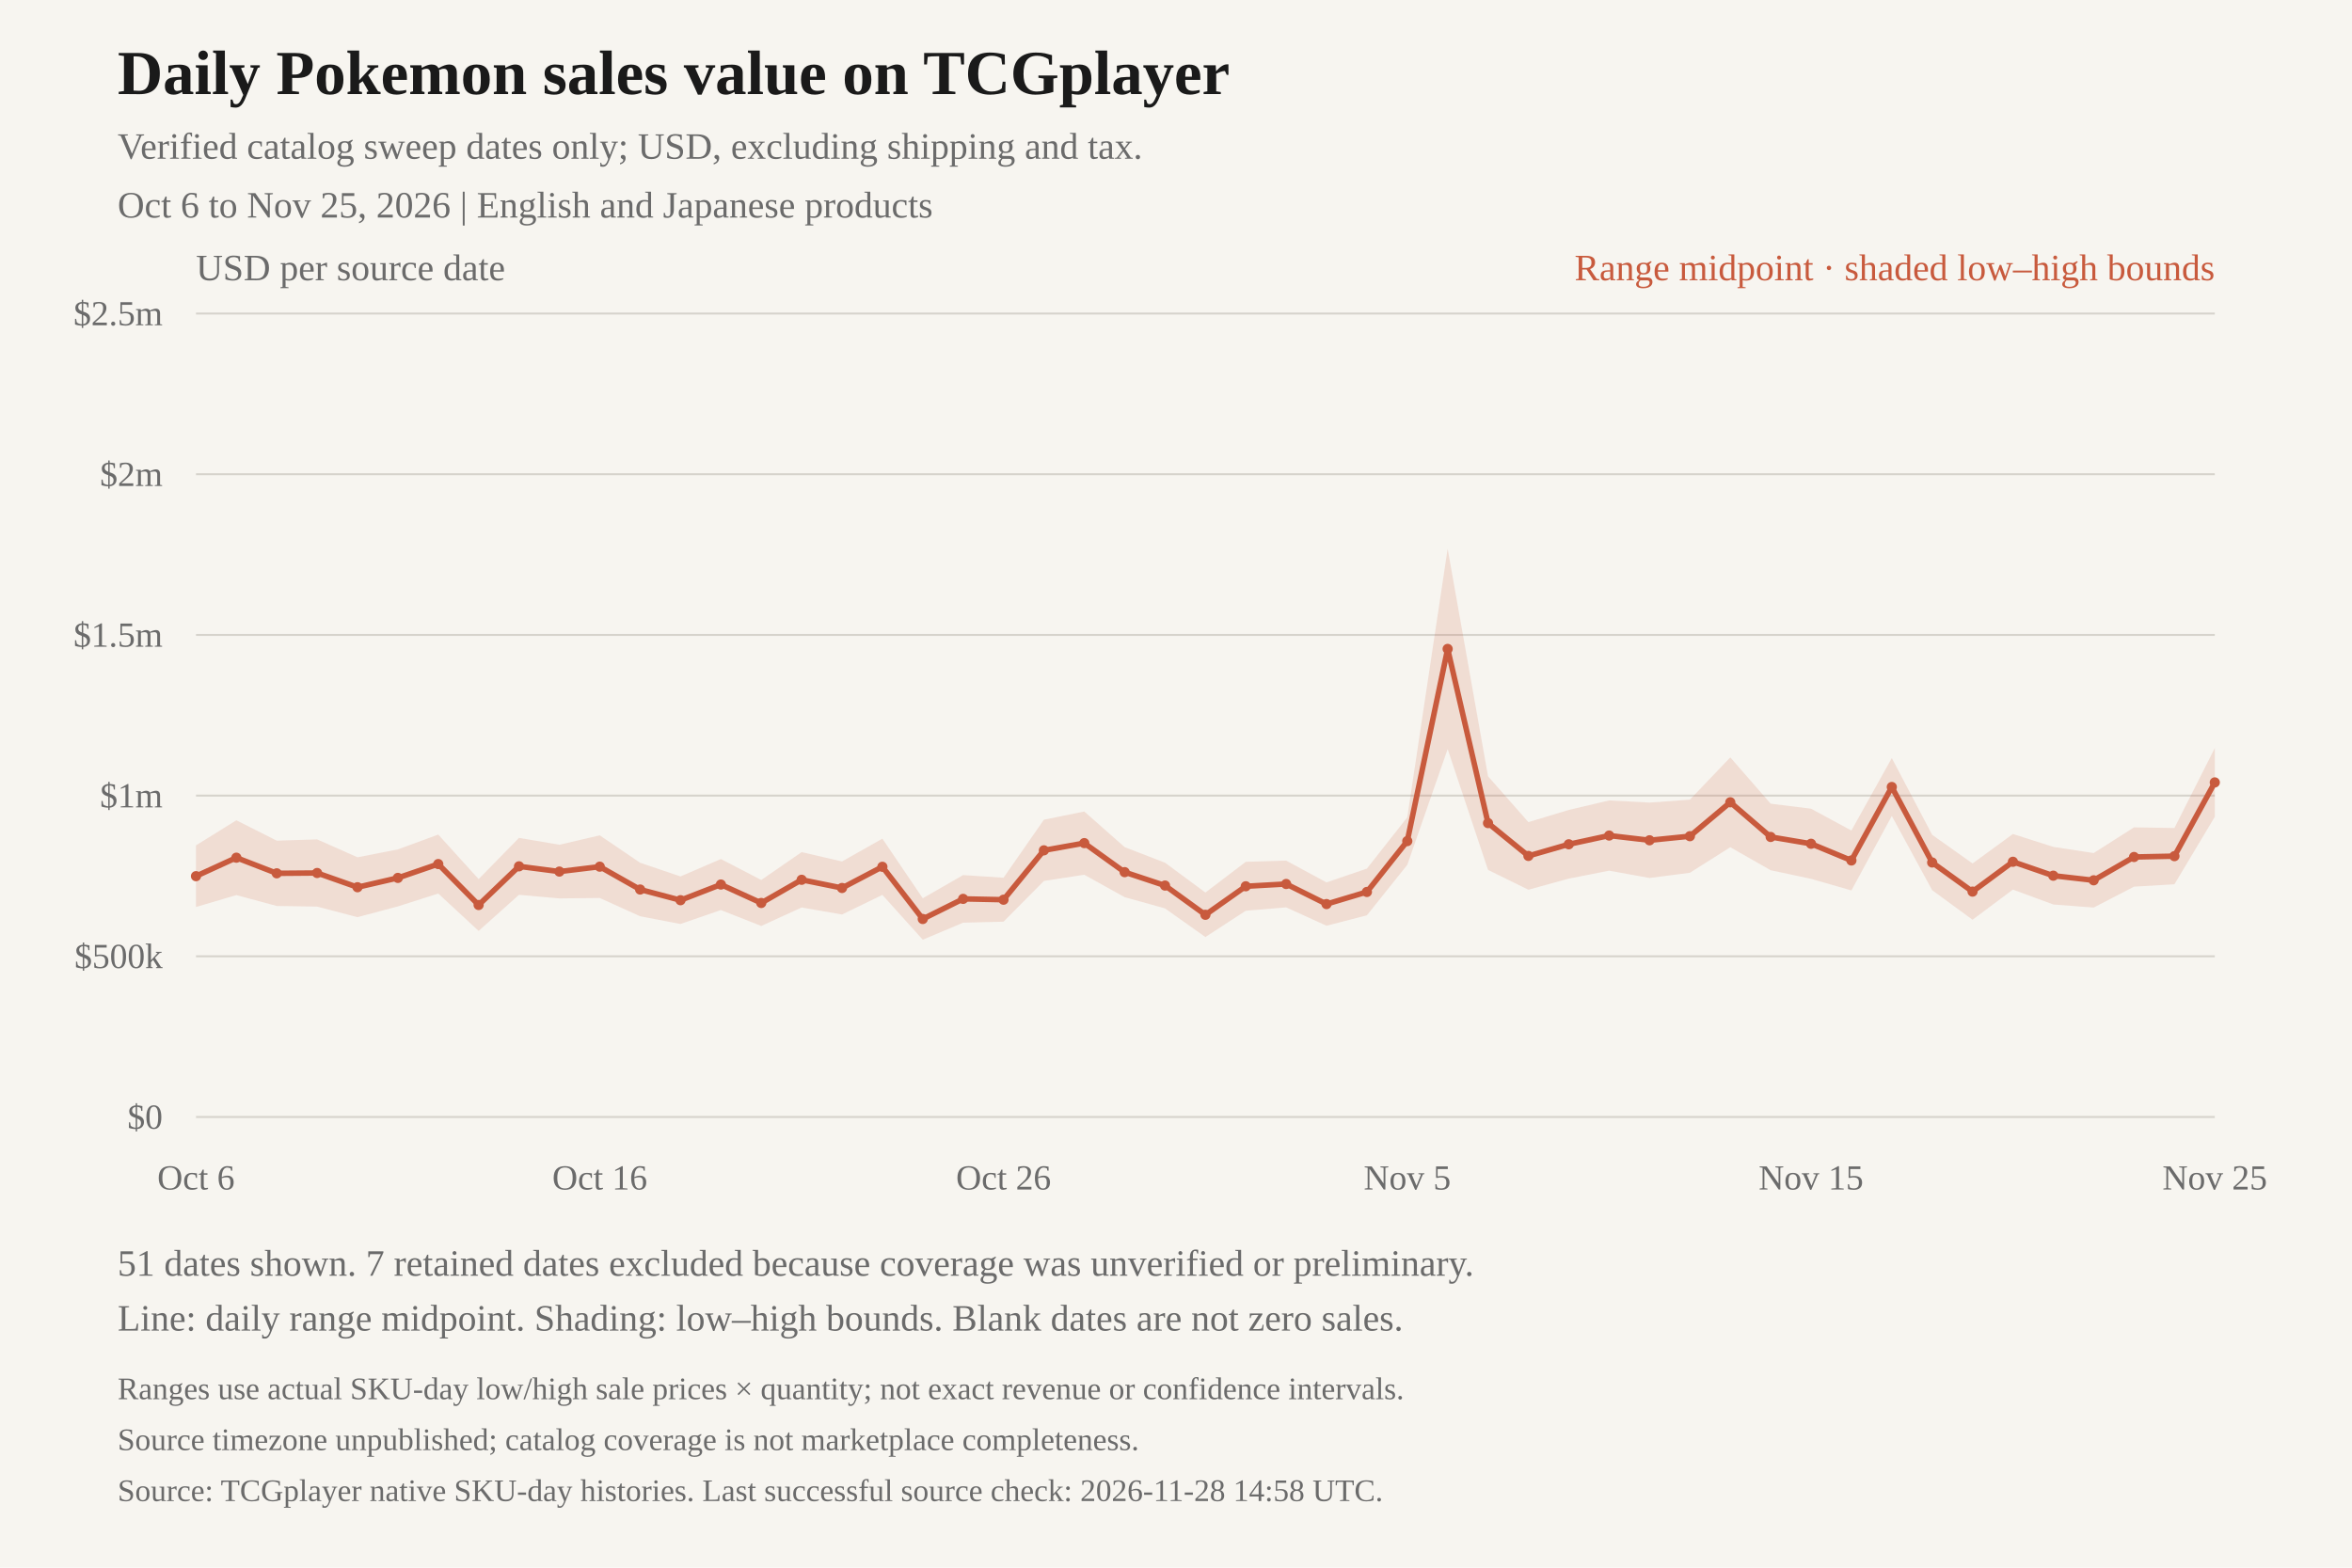
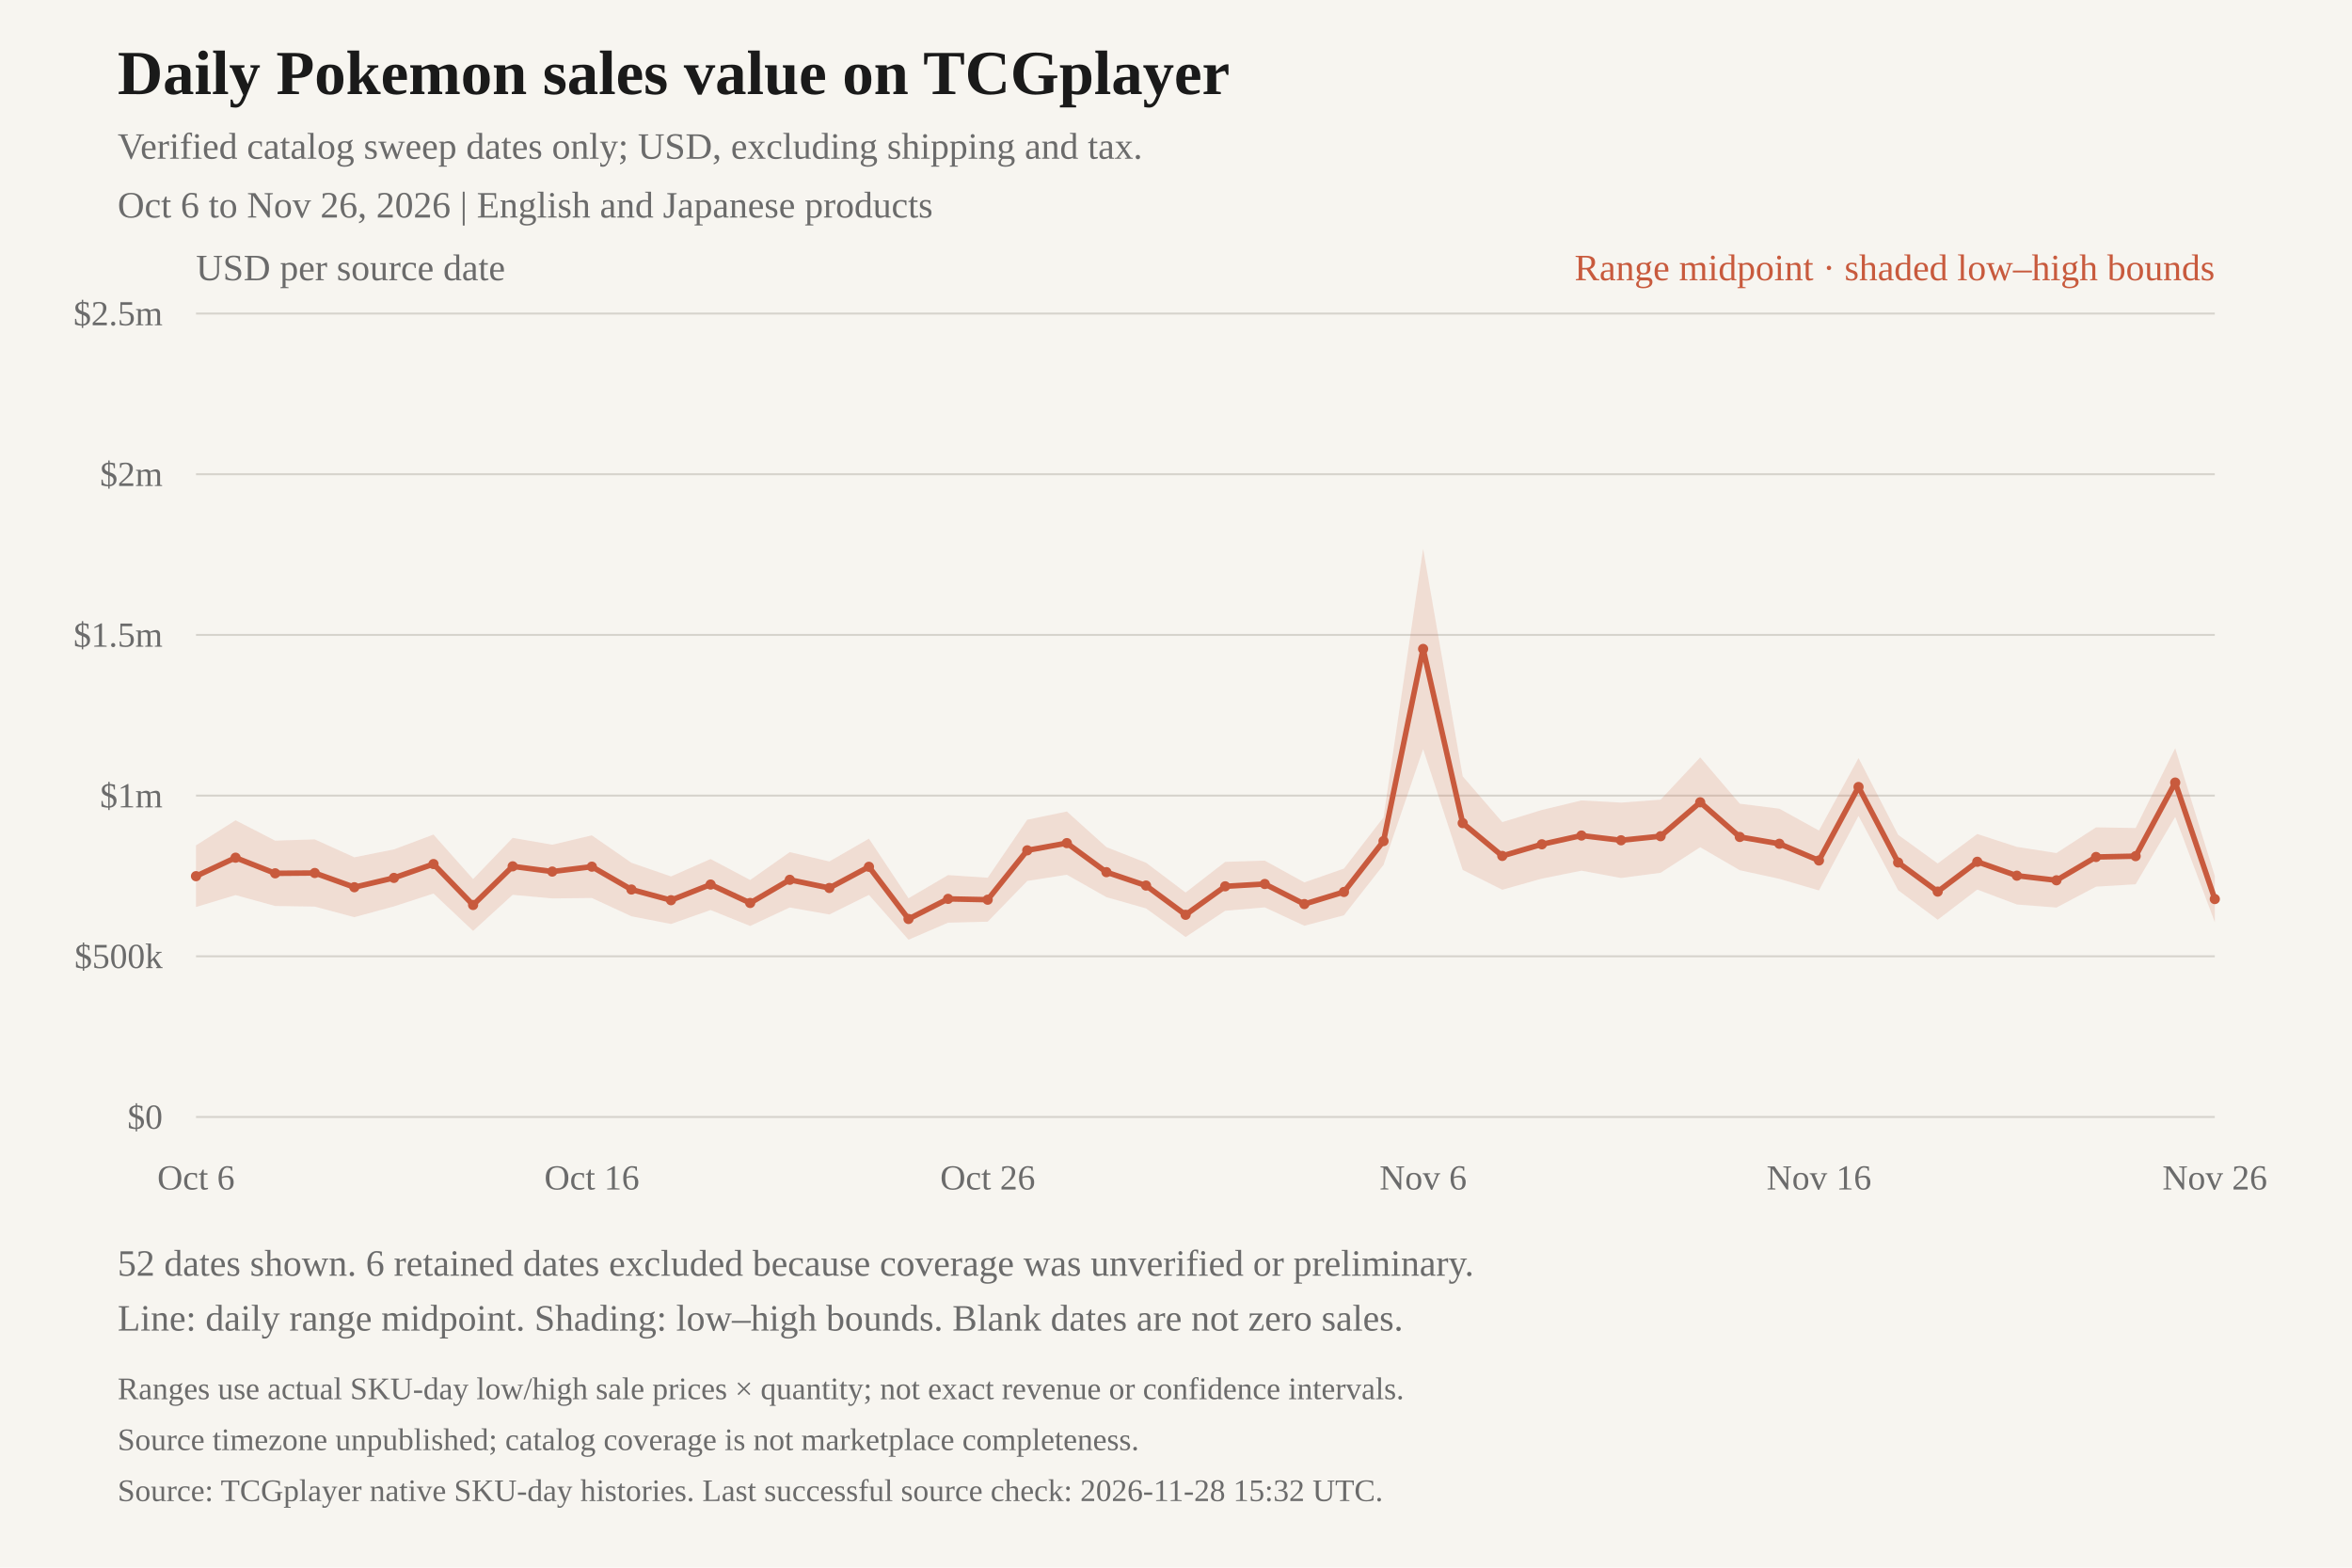
<svg xmlns="http://www.w3.org/2000/svg" width="1200" height="800" viewBox="0 0 1200 800" role="img" aria-labelledby="title description">
  <style>text{font-family:Georgia,"Liberation Serif","Times New Roman",serif;fill:#1A1A1A;font-size:19px}.title{font-size:32px;font-weight:600}.muted,.axis{fill:#6B6B6B}.axis{font-size:18px}.note{font-size:16px;fill:#6B6B6B}.grid{stroke:#D6D3CC;stroke-width:1}</style>
  <rect data-role="background" width="1200" height="800" fill="#F7F5F0" />
  <text x="60" y="48" class="title">Daily Pokemon sales value on TCGplayer</text>
  <text x="60" y="81" class="muted">Verified catalog sweep dates only; USD, excluding shipping and tax.</text>
-   <text x="60" y="111" class="muted">Oct 6 to Nov 25, 2026 | English and Japanese products</text>
+   <text x="60" y="111" class="muted">Oct 6 to Nov 26, 2026 | English and Japanese products</text>
  <text x="100" y="143" class="muted">USD per source date</text>
  <text x="1130" y="143" text-anchor="end" style="fill:#C85A3D">Range midpoint · shaded low–high bounds</text>
  <path d="M100,570H1130" class="grid" />
  <text x="83" y="576" class="axis" text-anchor="end">$0</text>
  <path d="M100,488H1130" class="grid" />
  <text x="83" y="494" class="axis" text-anchor="end">$500k</text>
  <path d="M100,406H1130" class="grid" />
  <text x="83" y="412" class="axis" text-anchor="end">$1m</text>
  <path d="M100,324H1130" class="grid" />
  <text x="83" y="330" class="axis" text-anchor="end">$1.5m</text>
  <path d="M100,242H1130" class="grid" />
  <text x="83" y="248" class="axis" text-anchor="end">$2m</text>
  <path d="M100,160H1130" class="grid" />
  <text x="83" y="166" class="axis" text-anchor="end">$2.5m</text>
-   <polygon data-series="daily-band" points="100,431.395 120.6,418.596 141.2,428.993 161.8,428.347 182.4,437.483 203,433.454 223.6,425.889 244.2,448.6 264.8,427.569 285.4,431.071 306,426.287 326.6,440.279 347.2,447.253 367.8,438.369 388.4,449.058 409,434.841 429.6,439.616 450.2,427.977 470.8,458.392 491.4,446.556 512,447.917 532.6,418.306 553.2,414.107 573.8,432.3 594.4,440.241 615,455.468 635.6,439.795 656.2,439.176 676.8,450.3 697.4,443.246 718,417.086 738.6,280.037 759.2,396.158 779.8,419.533 800.4,413.322 821,408.46 841.6,409.566 862.2,408.061 882.8,386.495 903.4,410.13 924,412.687 944.6,423.828 965.2,386.838 985.8,426.008 1006.4,440.634 1027,425.587 1047.6,432.172 1068.2,435.316 1088.8,422.198 1109.4,422.546 1130,381.738 1130,416.809 1109.4,451.25 1088.8,452.463 1068.2,463.127 1047.6,461.564 1027,453.951 1006.4,469.345 985.8,454.266 965.2,416.38 944.6,454.391 924,448.466 903.4,444.077 882.8,432.337 862.2,445.378 841.6,448.033 821,444.311 800.4,448.363 779.8,454.039 759.2,443.912 738.6,382.258 718,441.352 697.4,467.087 676.8,472.409 656.2,463.038 635.6,464.752 615,478.179 594.4,463.563 573.8,457.823 553.2,446.38 532.6,449.56 512,470.34 491.4,470.849 470.8,479.541 450.2,456.674 429.6,466.671 409,463.09 388.4,472.524 367.8,464.4 347.2,471.512 326.6,467.575 306,458.248 285.4,458.461 264.8,456.626 244.2,475.046 223.6,455.971 203,462.546 182.4,468.031 161.8,462.639 141.2,462.325 120.6,456.767 100,462.839" fill="#C85A3D" fill-opacity="0.16" />
-   <polyline data-series="daily-midpoint" points="100,447.117 120.6,437.682 141.2,445.659 161.8,445.493 182.4,452.757 203,448 223.6,440.93 244.2,461.823 264.8,442.097 285.4,444.766 306,442.267 326.6,453.927 347.2,459.382 367.8,451.384 388.4,460.791 409,448.965 429.6,453.144 450.2,442.326 470.8,468.967 491.4,458.703 512,459.128 532.6,433.933 553.2,430.244 573.8,445.061 594.4,451.902 615,466.824 635.6,452.274 656.2,451.107 676.8,461.355 697.4,455.167 718,429.219 738.6,331.148 759.2,420.035 779.8,436.786 800.4,430.843 821,426.386 841.6,428.8 862.2,426.719 882.8,409.416 903.4,427.103 924,430.576 944.6,439.11 965.2,401.609 985.8,440.137 1006.4,454.99 1027,439.769 1047.6,446.868 1068.2,449.221 1088.8,437.33 1109.4,436.898 1130,399.273" fill="none" stroke="#C85A3D" stroke-width="2.8" stroke-linejoin="round" stroke-linecap="round" />
+   <polygon data-series="daily-band" points="100,431.395 120.196,418.596 140.392,428.993 160.588,428.347 180.784,437.483 200.98,433.454 221.176,425.889 241.373,448.6 261.569,427.569 281.765,431.071 301.961,426.287 322.157,440.279 342.353,447.253 362.549,438.369 382.745,449.058 402.941,434.841 423.137,439.616 443.333,427.977 463.529,458.392 483.725,446.556 503.922,447.917 524.118,418.306 544.314,414.107 564.51,432.3 584.706,440.241 604.902,455.468 625.098,439.82 645.294,439.176 665.49,450.3 685.686,443.246 705.882,417.086 726.078,280.048 746.275,396.165 766.471,419.533 786.667,413.33 806.863,408.462 827.059,409.574 847.255,408.061 867.451,386.495 887.647,410.13 907.843,412.687 928.039,423.828 948.235,386.838 968.431,426.008 988.627,440.634 1008.824,425.587 1029.02,432.172 1049.216,435.316 1069.412,422.198 1089.608,422.547 1109.804,381.813 1130,447.038 1130,470.551 1109.804,416.877 1089.608,451.249 1069.412,452.463 1049.216,463.127 1029.02,461.564 1008.824,453.951 988.627,469.345 968.431,454.266 948.235,416.38 928.039,454.391 907.843,448.466 887.647,444.077 867.451,432.337 847.255,445.378 827.059,448.041 806.863,444.312 786.667,448.371 766.471,454.039 746.275,443.919 726.078,382.269 705.882,441.352 685.686,467.087 665.49,472.409 645.294,463.038 625.098,464.771 604.902,478.179 584.706,463.563 564.51,457.823 544.314,446.38 524.118,449.56 503.922,470.34 483.725,470.849 463.529,479.541 443.333,456.674 423.137,466.671 402.941,463.09 382.745,472.524 362.549,464.4 342.353,471.512 322.157,467.575 301.961,458.248 281.765,458.461 261.569,456.626 241.373,475.046 221.176,455.971 200.98,462.546 180.784,468.031 160.588,462.639 140.392,462.325 120.196,456.767 100,462.839" fill="#C85A3D" fill-opacity="0.16" />
+   <polyline data-series="daily-midpoint" points="100,447.117 120.196,437.682 140.392,445.659 160.588,445.493 180.784,452.757 200.98,448 221.176,440.93 241.373,461.823 261.569,442.097 281.765,444.766 301.961,442.267 322.157,453.927 342.353,459.382 362.549,451.384 382.745,460.791 402.941,448.965 423.137,453.144 443.333,442.326 463.529,468.967 483.725,458.703 503.922,459.128 524.118,433.933 544.314,430.244 564.51,445.061 584.706,451.902 604.902,466.824 625.098,452.295 645.294,451.107 665.49,461.355 685.686,455.167 705.882,429.219 726.078,331.158 746.275,420.042 766.471,436.786 786.667,430.85 806.863,426.387 827.059,428.807 847.255,426.719 867.451,409.416 887.647,427.103 907.843,430.576 928.039,439.11 948.235,401.609 968.431,440.137 988.627,454.99 1008.824,439.769 1029.02,446.868 1049.216,449.221 1069.412,437.33 1089.608,436.898 1109.804,399.345 1130,458.795" fill="none" stroke="#C85A3D" stroke-width="2.8" stroke-linejoin="round" stroke-linecap="round" />
  <circle data-series="daily-observation" cx="100" cy="447.117" r="2.6" fill="#C85A3D" />
-   <circle data-series="daily-observation" cx="120.6" cy="437.682" r="2.6" fill="#C85A3D" />
-   <circle data-series="daily-observation" cx="141.2" cy="445.659" r="2.6" fill="#C85A3D" />
-   <circle data-series="daily-observation" cx="161.8" cy="445.493" r="2.6" fill="#C85A3D" />
-   <circle data-series="daily-observation" cx="182.4" cy="452.757" r="2.6" fill="#C85A3D" />
-   <circle data-series="daily-observation" cx="203" cy="448" r="2.6" fill="#C85A3D" />
-   <circle data-series="daily-observation" cx="223.6" cy="440.93" r="2.6" fill="#C85A3D" />
-   <circle data-series="daily-observation" cx="244.2" cy="461.823" r="2.6" fill="#C85A3D" />
-   <circle data-series="daily-observation" cx="264.8" cy="442.097" r="2.6" fill="#C85A3D" />
-   <circle data-series="daily-observation" cx="285.4" cy="444.766" r="2.6" fill="#C85A3D" />
-   <circle data-series="daily-observation" cx="306" cy="442.267" r="2.6" fill="#C85A3D" />
-   <circle data-series="daily-observation" cx="326.6" cy="453.927" r="2.6" fill="#C85A3D" />
-   <circle data-series="daily-observation" cx="347.2" cy="459.382" r="2.6" fill="#C85A3D" />
-   <circle data-series="daily-observation" cx="367.8" cy="451.384" r="2.6" fill="#C85A3D" />
-   <circle data-series="daily-observation" cx="388.4" cy="460.791" r="2.6" fill="#C85A3D" />
-   <circle data-series="daily-observation" cx="409" cy="448.965" r="2.6" fill="#C85A3D" />
-   <circle data-series="daily-observation" cx="429.6" cy="453.144" r="2.6" fill="#C85A3D" />
-   <circle data-series="daily-observation" cx="450.2" cy="442.326" r="2.6" fill="#C85A3D" />
-   <circle data-series="daily-observation" cx="470.8" cy="468.967" r="2.6" fill="#C85A3D" />
-   <circle data-series="daily-observation" cx="491.4" cy="458.703" r="2.6" fill="#C85A3D" />
-   <circle data-series="daily-observation" cx="512" cy="459.128" r="2.6" fill="#C85A3D" />
-   <circle data-series="daily-observation" cx="532.6" cy="433.933" r="2.6" fill="#C85A3D" />
-   <circle data-series="daily-observation" cx="553.2" cy="430.244" r="2.6" fill="#C85A3D" />
-   <circle data-series="daily-observation" cx="573.8" cy="445.061" r="2.6" fill="#C85A3D" />
-   <circle data-series="daily-observation" cx="594.4" cy="451.902" r="2.6" fill="#C85A3D" />
-   <circle data-series="daily-observation" cx="615" cy="466.824" r="2.6" fill="#C85A3D" />
-   <circle data-series="daily-observation" cx="635.6" cy="452.274" r="2.6" fill="#C85A3D" />
-   <circle data-series="daily-observation" cx="656.2" cy="451.107" r="2.6" fill="#C85A3D" />
-   <circle data-series="daily-observation" cx="676.8" cy="461.355" r="2.6" fill="#C85A3D" />
-   <circle data-series="daily-observation" cx="697.4" cy="455.167" r="2.6" fill="#C85A3D" />
-   <circle data-series="daily-observation" cx="718" cy="429.219" r="2.6" fill="#C85A3D" />
-   <circle data-series="daily-observation" cx="738.6" cy="331.148" r="2.6" fill="#C85A3D" />
-   <circle data-series="daily-observation" cx="759.2" cy="420.035" r="2.6" fill="#C85A3D" />
-   <circle data-series="daily-observation" cx="779.8" cy="436.786" r="2.6" fill="#C85A3D" />
-   <circle data-series="daily-observation" cx="800.4" cy="430.843" r="2.6" fill="#C85A3D" />
-   <circle data-series="daily-observation" cx="821" cy="426.386" r="2.6" fill="#C85A3D" />
-   <circle data-series="daily-observation" cx="841.6" cy="428.8" r="2.6" fill="#C85A3D" />
-   <circle data-series="daily-observation" cx="862.2" cy="426.719" r="2.6" fill="#C85A3D" />
-   <circle data-series="daily-observation" cx="882.8" cy="409.416" r="2.6" fill="#C85A3D" />
-   <circle data-series="daily-observation" cx="903.4" cy="427.103" r="2.6" fill="#C85A3D" />
-   <circle data-series="daily-observation" cx="924" cy="430.576" r="2.6" fill="#C85A3D" />
-   <circle data-series="daily-observation" cx="944.6" cy="439.11" r="2.6" fill="#C85A3D" />
-   <circle data-series="daily-observation" cx="965.2" cy="401.609" r="2.6" fill="#C85A3D" />
-   <circle data-series="daily-observation" cx="985.8" cy="440.137" r="2.6" fill="#C85A3D" />
-   <circle data-series="daily-observation" cx="1006.4" cy="454.99" r="2.6" fill="#C85A3D" />
-   <circle data-series="daily-observation" cx="1027" cy="439.769" r="2.6" fill="#C85A3D" />
-   <circle data-series="daily-observation" cx="1047.6" cy="446.868" r="2.6" fill="#C85A3D" />
-   <circle data-series="daily-observation" cx="1068.2" cy="449.221" r="2.6" fill="#C85A3D" />
-   <circle data-series="daily-observation" cx="1088.8" cy="437.33" r="2.6" fill="#C85A3D" />
-   <circle data-series="daily-observation" cx="1109.4" cy="436.898" r="2.6" fill="#C85A3D" />
-   <circle data-series="daily-observation" cx="1130" cy="399.273" r="2.6" fill="#C85A3D" />
+   <circle data-series="daily-observation" cx="120.196" cy="437.682" r="2.6" fill="#C85A3D" />
+   <circle data-series="daily-observation" cx="140.392" cy="445.659" r="2.6" fill="#C85A3D" />
+   <circle data-series="daily-observation" cx="160.588" cy="445.493" r="2.6" fill="#C85A3D" />
+   <circle data-series="daily-observation" cx="180.784" cy="452.757" r="2.6" fill="#C85A3D" />
+   <circle data-series="daily-observation" cx="200.98" cy="448" r="2.6" fill="#C85A3D" />
+   <circle data-series="daily-observation" cx="221.176" cy="440.93" r="2.6" fill="#C85A3D" />
+   <circle data-series="daily-observation" cx="241.373" cy="461.823" r="2.6" fill="#C85A3D" />
+   <circle data-series="daily-observation" cx="261.569" cy="442.097" r="2.6" fill="#C85A3D" />
+   <circle data-series="daily-observation" cx="281.765" cy="444.766" r="2.6" fill="#C85A3D" />
+   <circle data-series="daily-observation" cx="301.961" cy="442.267" r="2.6" fill="#C85A3D" />
+   <circle data-series="daily-observation" cx="322.157" cy="453.927" r="2.6" fill="#C85A3D" />
+   <circle data-series="daily-observation" cx="342.353" cy="459.382" r="2.6" fill="#C85A3D" />
+   <circle data-series="daily-observation" cx="362.549" cy="451.384" r="2.6" fill="#C85A3D" />
+   <circle data-series="daily-observation" cx="382.745" cy="460.791" r="2.6" fill="#C85A3D" />
+   <circle data-series="daily-observation" cx="402.941" cy="448.965" r="2.6" fill="#C85A3D" />
+   <circle data-series="daily-observation" cx="423.137" cy="453.144" r="2.6" fill="#C85A3D" />
+   <circle data-series="daily-observation" cx="443.333" cy="442.326" r="2.6" fill="#C85A3D" />
+   <circle data-series="daily-observation" cx="463.529" cy="468.967" r="2.6" fill="#C85A3D" />
+   <circle data-series="daily-observation" cx="483.725" cy="458.703" r="2.6" fill="#C85A3D" />
+   <circle data-series="daily-observation" cx="503.922" cy="459.128" r="2.6" fill="#C85A3D" />
+   <circle data-series="daily-observation" cx="524.118" cy="433.933" r="2.6" fill="#C85A3D" />
+   <circle data-series="daily-observation" cx="544.314" cy="430.244" r="2.6" fill="#C85A3D" />
+   <circle data-series="daily-observation" cx="564.51" cy="445.061" r="2.6" fill="#C85A3D" />
+   <circle data-series="daily-observation" cx="584.706" cy="451.902" r="2.6" fill="#C85A3D" />
+   <circle data-series="daily-observation" cx="604.902" cy="466.824" r="2.6" fill="#C85A3D" />
+   <circle data-series="daily-observation" cx="625.098" cy="452.295" r="2.6" fill="#C85A3D" />
+   <circle data-series="daily-observation" cx="645.294" cy="451.107" r="2.6" fill="#C85A3D" />
+   <circle data-series="daily-observation" cx="665.49" cy="461.355" r="2.6" fill="#C85A3D" />
+   <circle data-series="daily-observation" cx="685.686" cy="455.167" r="2.6" fill="#C85A3D" />
+   <circle data-series="daily-observation" cx="705.882" cy="429.219" r="2.6" fill="#C85A3D" />
+   <circle data-series="daily-observation" cx="726.078" cy="331.158" r="2.6" fill="#C85A3D" />
+   <circle data-series="daily-observation" cx="746.275" cy="420.042" r="2.6" fill="#C85A3D" />
+   <circle data-series="daily-observation" cx="766.471" cy="436.786" r="2.6" fill="#C85A3D" />
+   <circle data-series="daily-observation" cx="786.667" cy="430.85" r="2.6" fill="#C85A3D" />
+   <circle data-series="daily-observation" cx="806.863" cy="426.387" r="2.6" fill="#C85A3D" />
+   <circle data-series="daily-observation" cx="827.059" cy="428.807" r="2.6" fill="#C85A3D" />
+   <circle data-series="daily-observation" cx="847.255" cy="426.719" r="2.6" fill="#C85A3D" />
+   <circle data-series="daily-observation" cx="867.451" cy="409.416" r="2.6" fill="#C85A3D" />
+   <circle data-series="daily-observation" cx="887.647" cy="427.103" r="2.6" fill="#C85A3D" />
+   <circle data-series="daily-observation" cx="907.843" cy="430.576" r="2.6" fill="#C85A3D" />
+   <circle data-series="daily-observation" cx="928.039" cy="439.11" r="2.6" fill="#C85A3D" />
+   <circle data-series="daily-observation" cx="948.235" cy="401.609" r="2.6" fill="#C85A3D" />
+   <circle data-series="daily-observation" cx="968.431" cy="440.137" r="2.6" fill="#C85A3D" />
+   <circle data-series="daily-observation" cx="988.627" cy="454.99" r="2.6" fill="#C85A3D" />
+   <circle data-series="daily-observation" cx="1008.824" cy="439.769" r="2.6" fill="#C85A3D" />
+   <circle data-series="daily-observation" cx="1029.02" cy="446.868" r="2.6" fill="#C85A3D" />
+   <circle data-series="daily-observation" cx="1049.216" cy="449.221" r="2.6" fill="#C85A3D" />
+   <circle data-series="daily-observation" cx="1069.412" cy="437.33" r="2.6" fill="#C85A3D" />
+   <circle data-series="daily-observation" cx="1089.608" cy="436.898" r="2.6" fill="#C85A3D" />
+   <circle data-series="daily-observation" cx="1109.804" cy="399.345" r="2.6" fill="#C85A3D" />
+   <circle data-series="daily-observation" cx="1130" cy="458.795" r="2.6" fill="#C85A3D" />
  <text x="100" y="607" class="axis" text-anchor="middle">Oct 6</text>
-   <text x="306" y="607" class="axis" text-anchor="middle">Oct 16</text>
-   <text x="512" y="607" class="axis" text-anchor="middle">Oct 26</text>
-   <text x="718" y="607" class="axis" text-anchor="middle">Nov 5</text>
-   <text x="924" y="607" class="axis" text-anchor="middle">Nov 15</text>
-   <text x="1130" y="607" class="axis" text-anchor="middle">Nov 25</text>
-   <text x="60" y="651" class="muted">51 dates shown. 7 retained dates excluded because coverage was unverified or preliminary.</text>
+   <text x="301.961" y="607" class="axis" text-anchor="middle">Oct 16</text>
+   <text x="503.922" y="607" class="axis" text-anchor="middle">Oct 26</text>
+   <text x="726.078" y="607" class="axis" text-anchor="middle">Nov 6</text>
+   <text x="928.039" y="607" class="axis" text-anchor="middle">Nov 16</text>
+   <text x="1130" y="607" class="axis" text-anchor="middle">Nov 26</text>
+   <text x="60" y="651" class="muted">52 dates shown. 6 retained dates excluded because coverage was unverified or preliminary.</text>
  <text x="60" y="679" class="muted">Line: daily range midpoint. Shading: low–high bounds. Blank dates are not zero sales.</text>
  <text x="60" y="714" class="note">Ranges use actual SKU-day low/high sale prices × quantity; not exact revenue or confidence intervals.</text>
  <text x="60" y="740" class="note">Source timezone unpublished; catalog coverage is not marketplace completeness.</text>
-   <text x="60" y="766" class="note">Source: TCGplayer native SKU-day histories. Last successful source check: 2026-11-28 14:58 UTC.</text>
+   <text x="60" y="766" class="note">Source: TCGplayer native SKU-day histories. Last successful source check: 2026-11-28 15:32 UTC.</text>
</svg>
